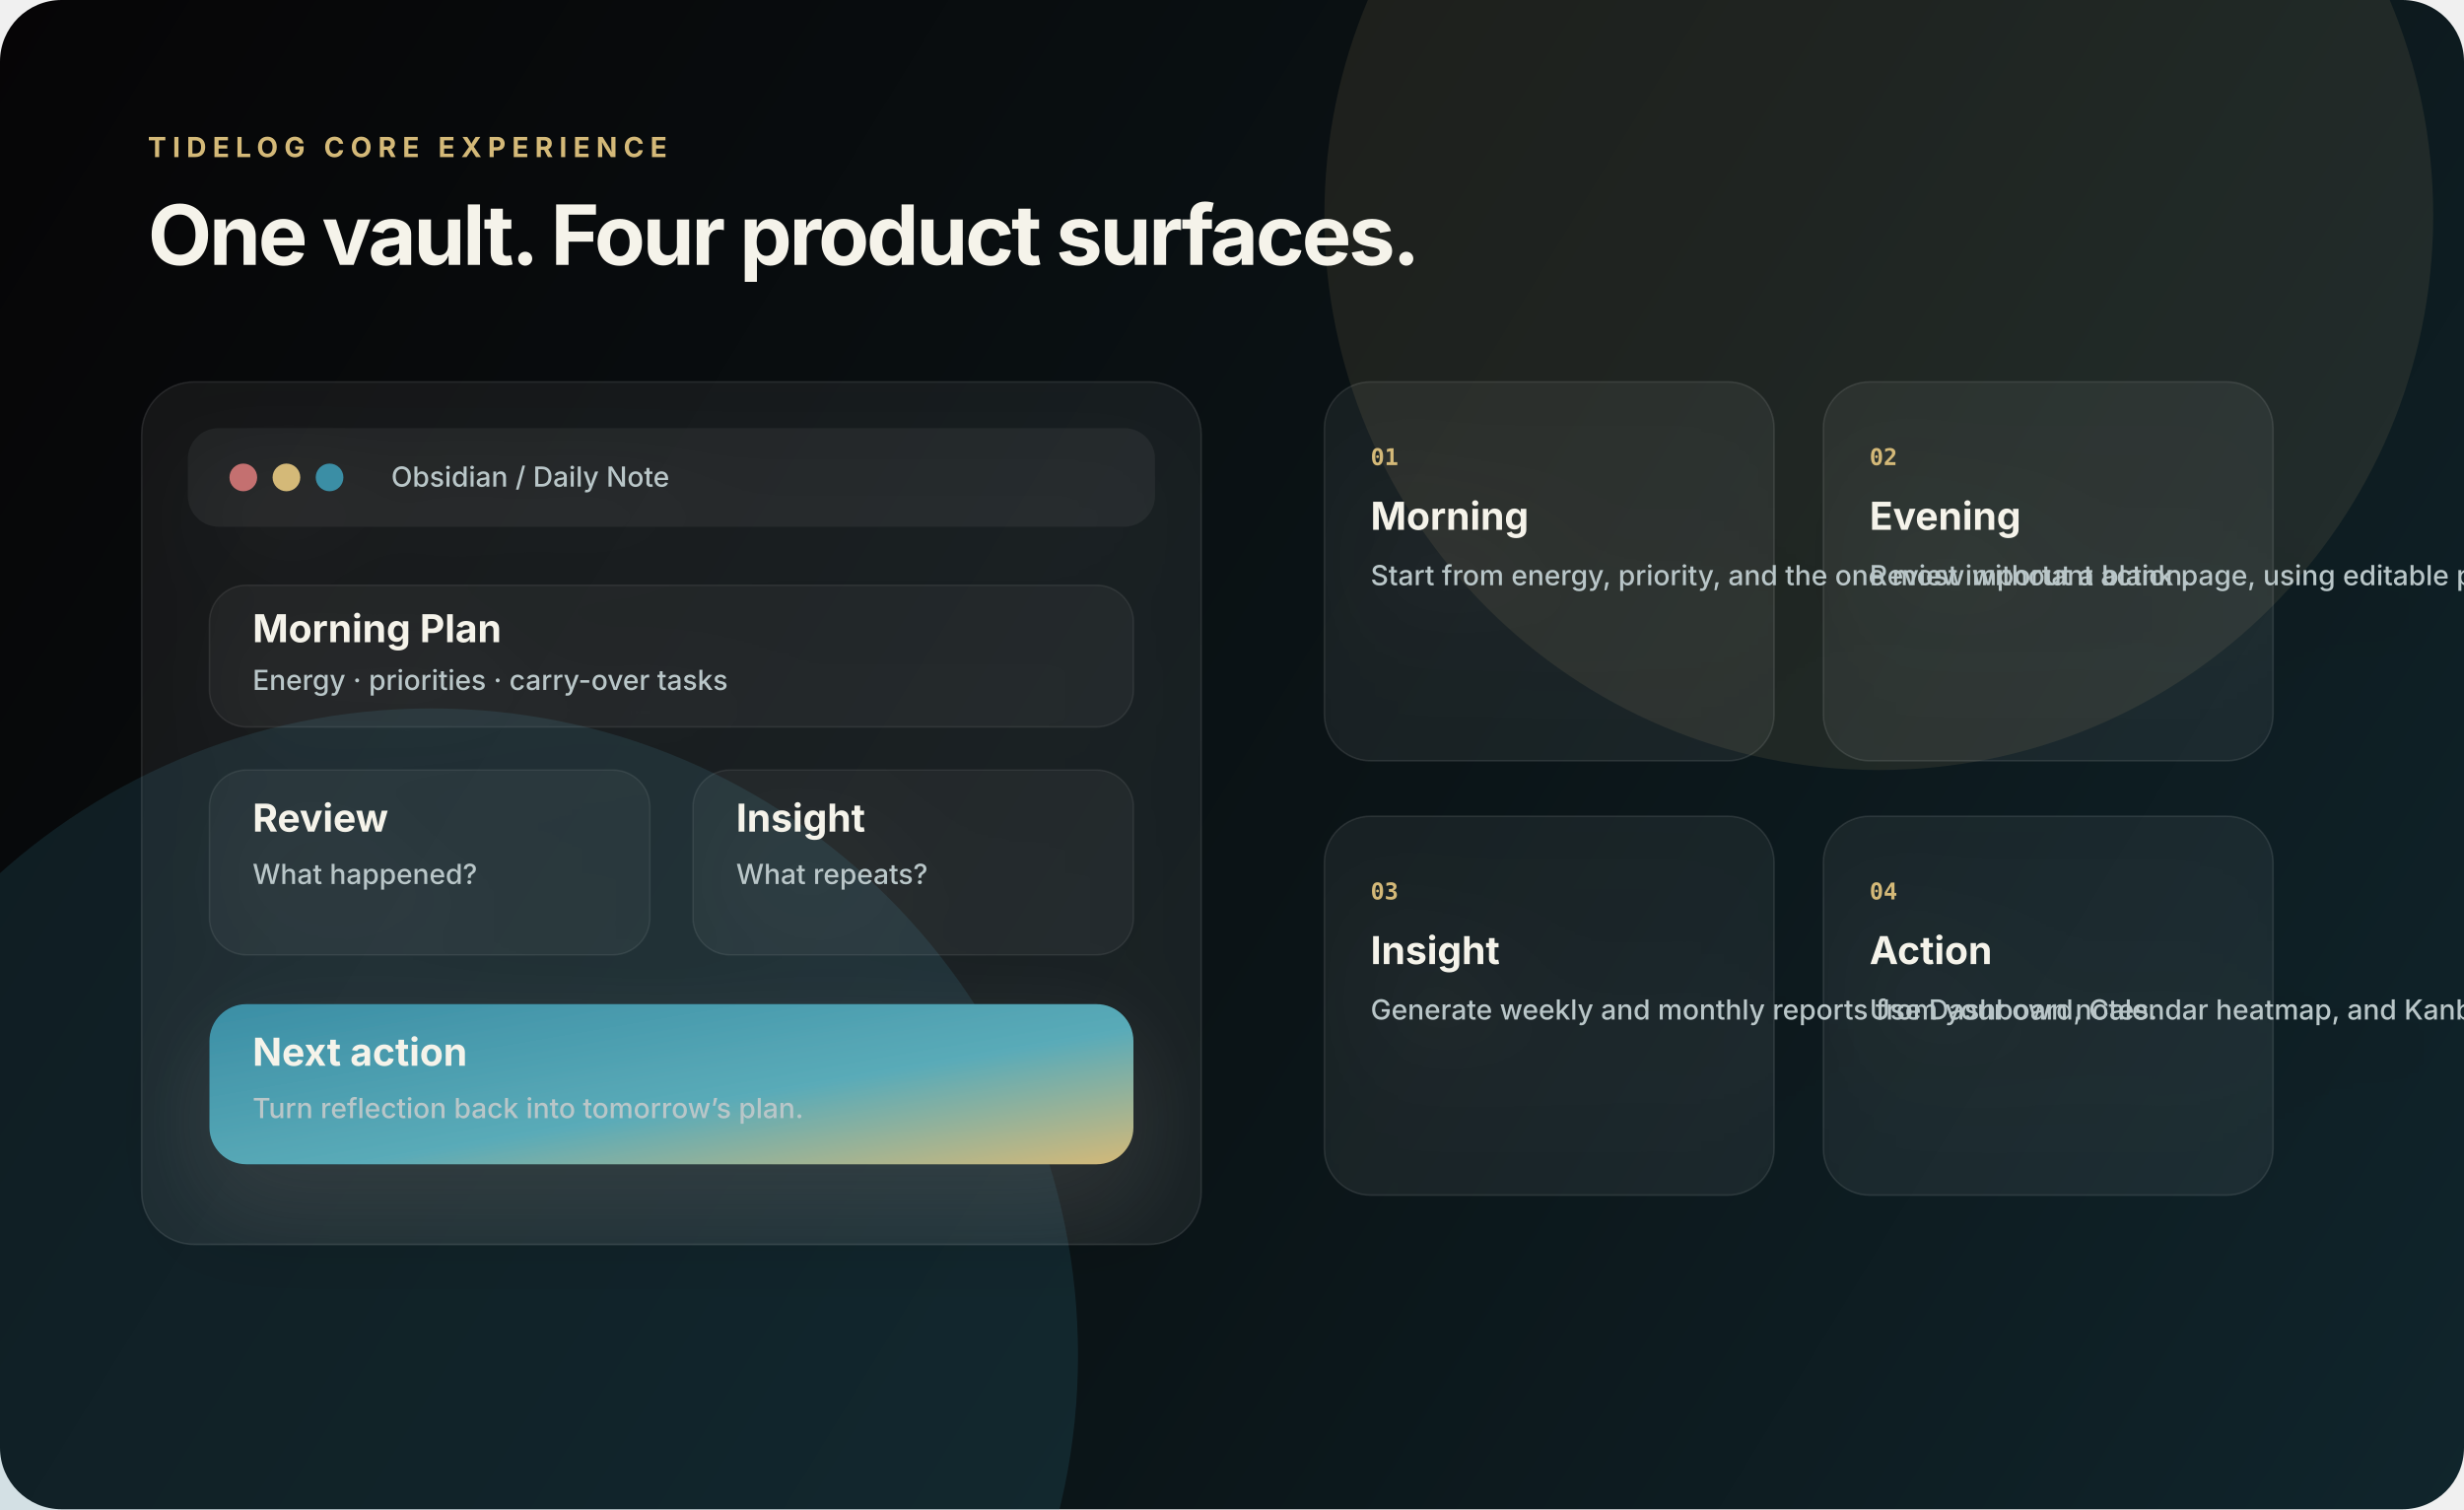
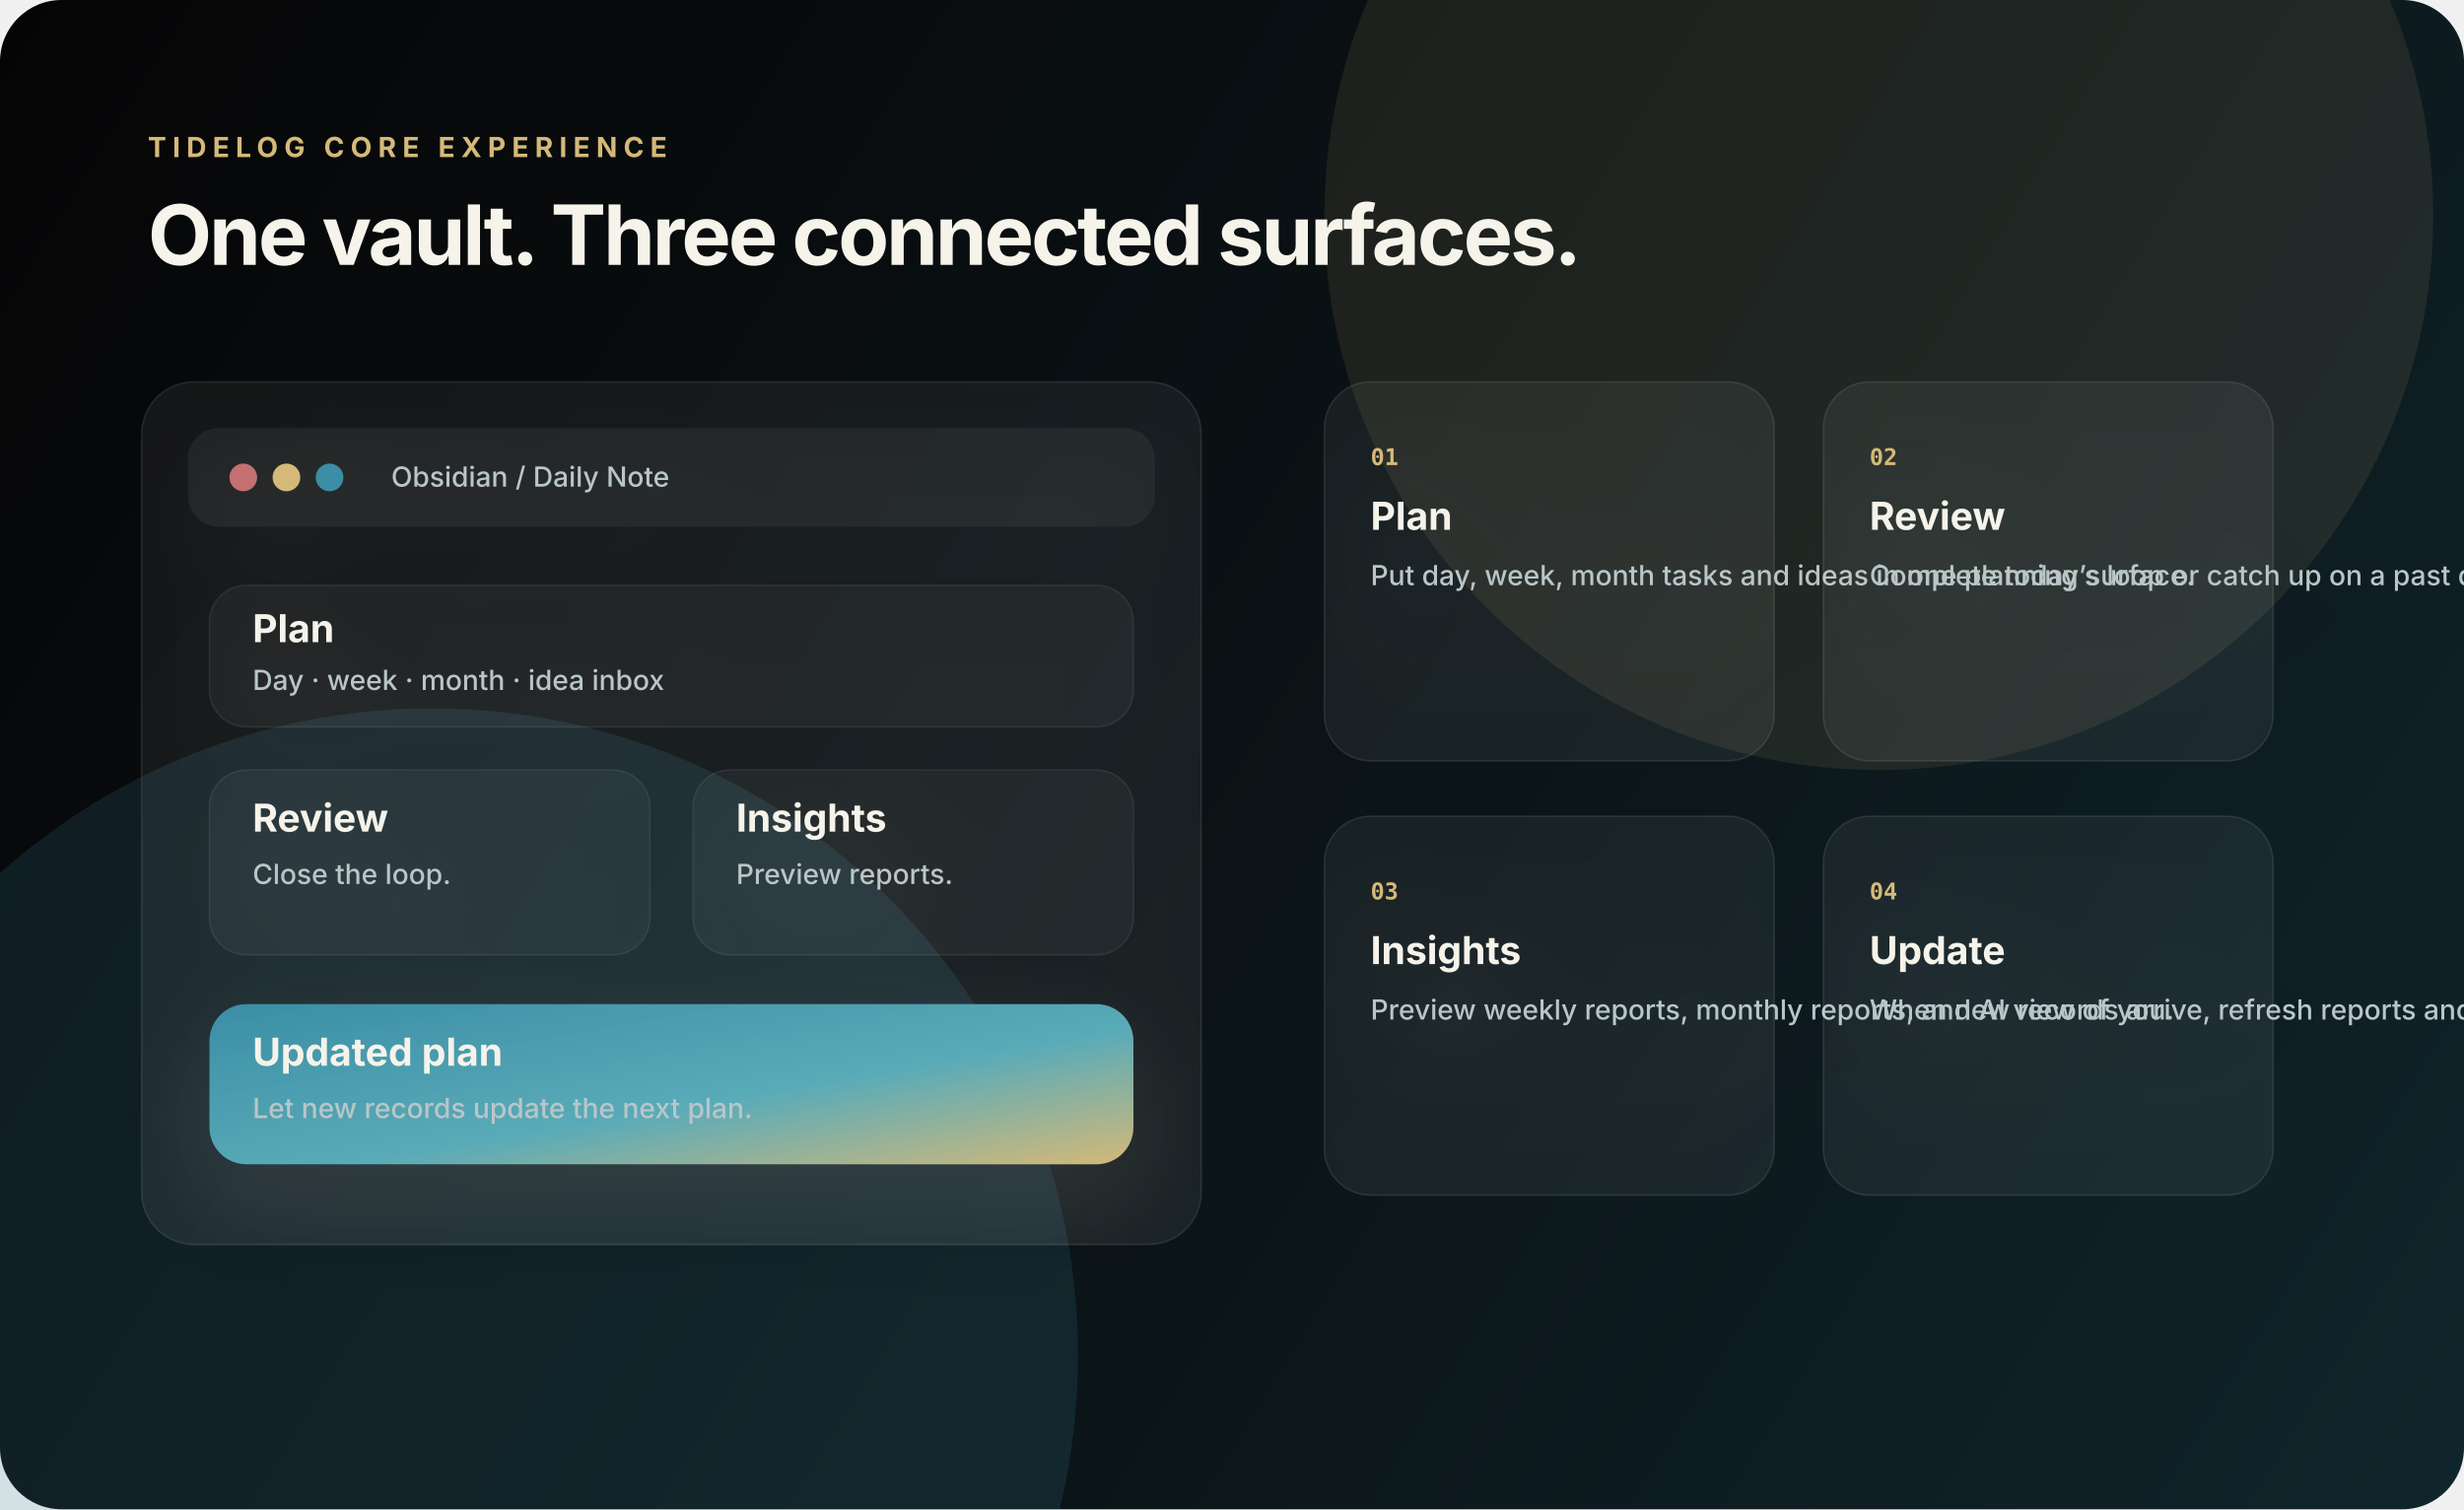
<svg xmlns="http://www.w3.org/2000/svg" width="1600" height="980" viewBox="0 0 1600 980" fill="none" role="img" aria-labelledby="title desc">
  <defs>
    <linearGradient id="bg" x1="0" y1="0" x2="1600" y2="980" gradientUnits="userSpaceOnUse">
      <stop stop-color="#060506" />
      <stop offset=".56" stop-color="#0B1417" />
      <stop offset="1" stop-color="#10252C" />
    </linearGradient>
    <linearGradient id="accent" x1="0" y1="0" x2="1" y2="1">
      <stop stop-color="#3B8EA5" />
      <stop offset=".58" stop-color="#5AABB8" />
      <stop offset="1" stop-color="#D4B978" />
    </linearGradient>
    <filter id="shadow" x="-20%" y="-20%" width="140%" height="150%" color-interpolation-filters="sRGB">
      <feDropShadow dx="0" dy="24" stdDeviation="30" flood-color="#000" flood-opacity=".34" />
    </filter>
    <style>.eyebrow{font-family:Inter,-apple-system,BlinkMacSystemFont,"SF Pro Text",sans-serif;font-size:18px;font-weight:700;letter-spacing:4px;fill:#D4B978}.title{font-family:Inter,-apple-system,BlinkMacSystemFont,"SF Pro Display",sans-serif;font-size:54px;font-weight:680;letter-spacing:-1.8px;fill:#F5F3EA}.h{font-family:Inter,-apple-system,BlinkMacSystemFont,"SF Pro Text",sans-serif;font-size:25px;font-weight:700;fill:#F5F3EA}.b{font-family:Inter,-apple-system,BlinkMacSystemFont,"SF Pro Text",sans-serif;font-size:18px;font-weight:460;fill:#B9C6C8}.mono{font-family:"SF Mono",ui-monospace,Menlo,monospace;font-size:15px;font-weight:600;fill:#D4B978}</style>
  </defs>
  <rect width="1600" height="980" rx="40" fill="url(#bg)" />
  <circle cx="1220" cy="140" r="360" fill="#D4B978" fill-opacity=".10" />
  <circle cx="280" cy="880" r="420" fill="#3B8EA5" fill-opacity=".16" />
  <text x="96" y="102" class="eyebrow">TIDELOG CORE EXPERIENCE</text>
-   <text x="96" y="172" class="title">One vault. Four product surfaces.</text>
+   <text x="96" y="172" class="title">One vault. Three connected surfaces.</text>
  <g transform="translate(92 248)">
    <g filter="url(#shadow)">
      <rect width="688" height="560" rx="34" fill="#FFFFFF" fill-opacity=".052" stroke="#FFFFFF" stroke-opacity=".10" />
      <rect x="30" y="30" width="628" height="64" rx="20" fill="#FFFFFF" fill-opacity=".055" />
      <circle cx="66" cy="62" r="9" fill="#C47070" />
      <circle cx="94" cy="62" r="9" fill="#D4B978" />
      <circle cx="122" cy="62" r="9" fill="#3B8EA5" />
      <text x="162" y="68" class="b">Obsidian / Daily Note</text>
      <rect x="44" y="132" width="600" height="92" rx="24" fill="#FFFFFF" fill-opacity=".045" stroke="#FFFFFF" stroke-opacity=".075" />
-       <text x="72" y="169" class="h">Morning Plan</text>
-       <text x="72" y="200" class="b">Energy · priorities · carry-over tasks</text>
+       <text x="72" y="169" class="h">Plan</text>
+       <text x="72" y="200" class="b">Day · week · month · idea inbox</text>
      <rect x="44" y="252" width="286" height="120" rx="24" fill="#FFFFFF" fill-opacity=".045" stroke="#FFFFFF" stroke-opacity=".075" />
      <text x="72" y="292" class="h">Review</text>
-       <text x="72" y="326" class="b">What happened?</text>
+       <text x="72" y="326" class="b">Close the loop.</text>
      <rect x="358" y="252" width="286" height="120" rx="24" fill="#FFFFFF" fill-opacity=".045" stroke="#FFFFFF" stroke-opacity=".075" />
-       <text x="386" y="292" class="h">Insight</text>
-       <text x="386" y="326" class="b">What repeats?</text>
+       <text x="386" y="292" class="h">Insights</text>
+       <text x="386" y="326" class="b">Preview reports.</text>
      <rect x="44" y="404" width="600" height="104" rx="24" fill="url(#accent)" />
-       <text x="72" y="444" class="h" fill="#061113">Next action</text>
-       <text x="72" y="478" class="b" fill="#061113">Turn reflection back into tomorrow’s plan.</text>
+       <text x="72" y="444" class="h" fill="#061113">Updated plan</text>
+       <text x="72" y="478" class="b" fill="#061113">Let new records update the next plan.</text>
    </g>
  </g>
  <g transform="translate(860 248)">
    <g transform="translate(0 0)" filter="url(#shadow)">
      <rect width="292" height="246" rx="30" fill="#FFFFFF" fill-opacity=".052" stroke="#FFFFFF" stroke-opacity=".10" />
      <text x="30" y="54" class="mono">01</text>
-       <text x="30" y="96" class="h">Morning</text>
-       <text x="30" y="132" class="b">Start from energy, priority, and the one most important action.</text>
+       <text x="30" y="96" class="h">Plan</text>
+       <text x="30" y="132" class="b">Put day, week, month tasks and ideas in one planning surface.</text>
    </g>
    <g transform="translate(324 0)" filter="url(#shadow)">
      <rect width="292" height="246" rx="30" fill="#FFFFFF" fill-opacity=".052" stroke="#FFFFFF" stroke-opacity=".10" />
      <text x="30" y="54" class="mono">02</text>
-       <text x="30" y="96" class="h">Evening</text>
-       <text x="30" y="132" class="b">Review without a blank page, using editable prompts.</text>
+       <text x="30" y="96" class="h">Review</text>
+       <text x="30" y="132" class="b">Complete today’s loop or catch up on a past date.</text>
    </g>
    <g transform="translate(0 282)" filter="url(#shadow)">
      <rect width="292" height="246" rx="30" fill="#FFFFFF" fill-opacity=".052" stroke="#FFFFFF" stroke-opacity=".10" />
      <text x="30" y="54" class="mono">03</text>
-       <text x="30" y="96" class="h">Insight</text>
-       <text x="30" y="132" class="b">Generate weekly and monthly reports from your own notes.</text>
+       <text x="30" y="96" class="h">Insights</text>
+       <text x="30" y="132" class="b">Preview weekly reports, monthly reports, and AI view of you.</text>
    </g>
    <g transform="translate(324 282)" filter="url(#shadow)">
      <rect width="292" height="246" rx="30" fill="#FFFFFF" fill-opacity=".052" stroke="#FFFFFF" stroke-opacity=".10" />
      <text x="30" y="54" class="mono">04</text>
-       <text x="30" y="96" class="h">Action</text>
-       <text x="30" y="132" class="b">Use Dashboard, Calendar heatmap, and Kanban to return to execution.</text>
+       <text x="30" y="96" class="h">Update</text>
+       <text x="30" y="132" class="b">When new records arrive, refresh reports and planning suggestions.</text>
    </g>
  </g>
</svg>
